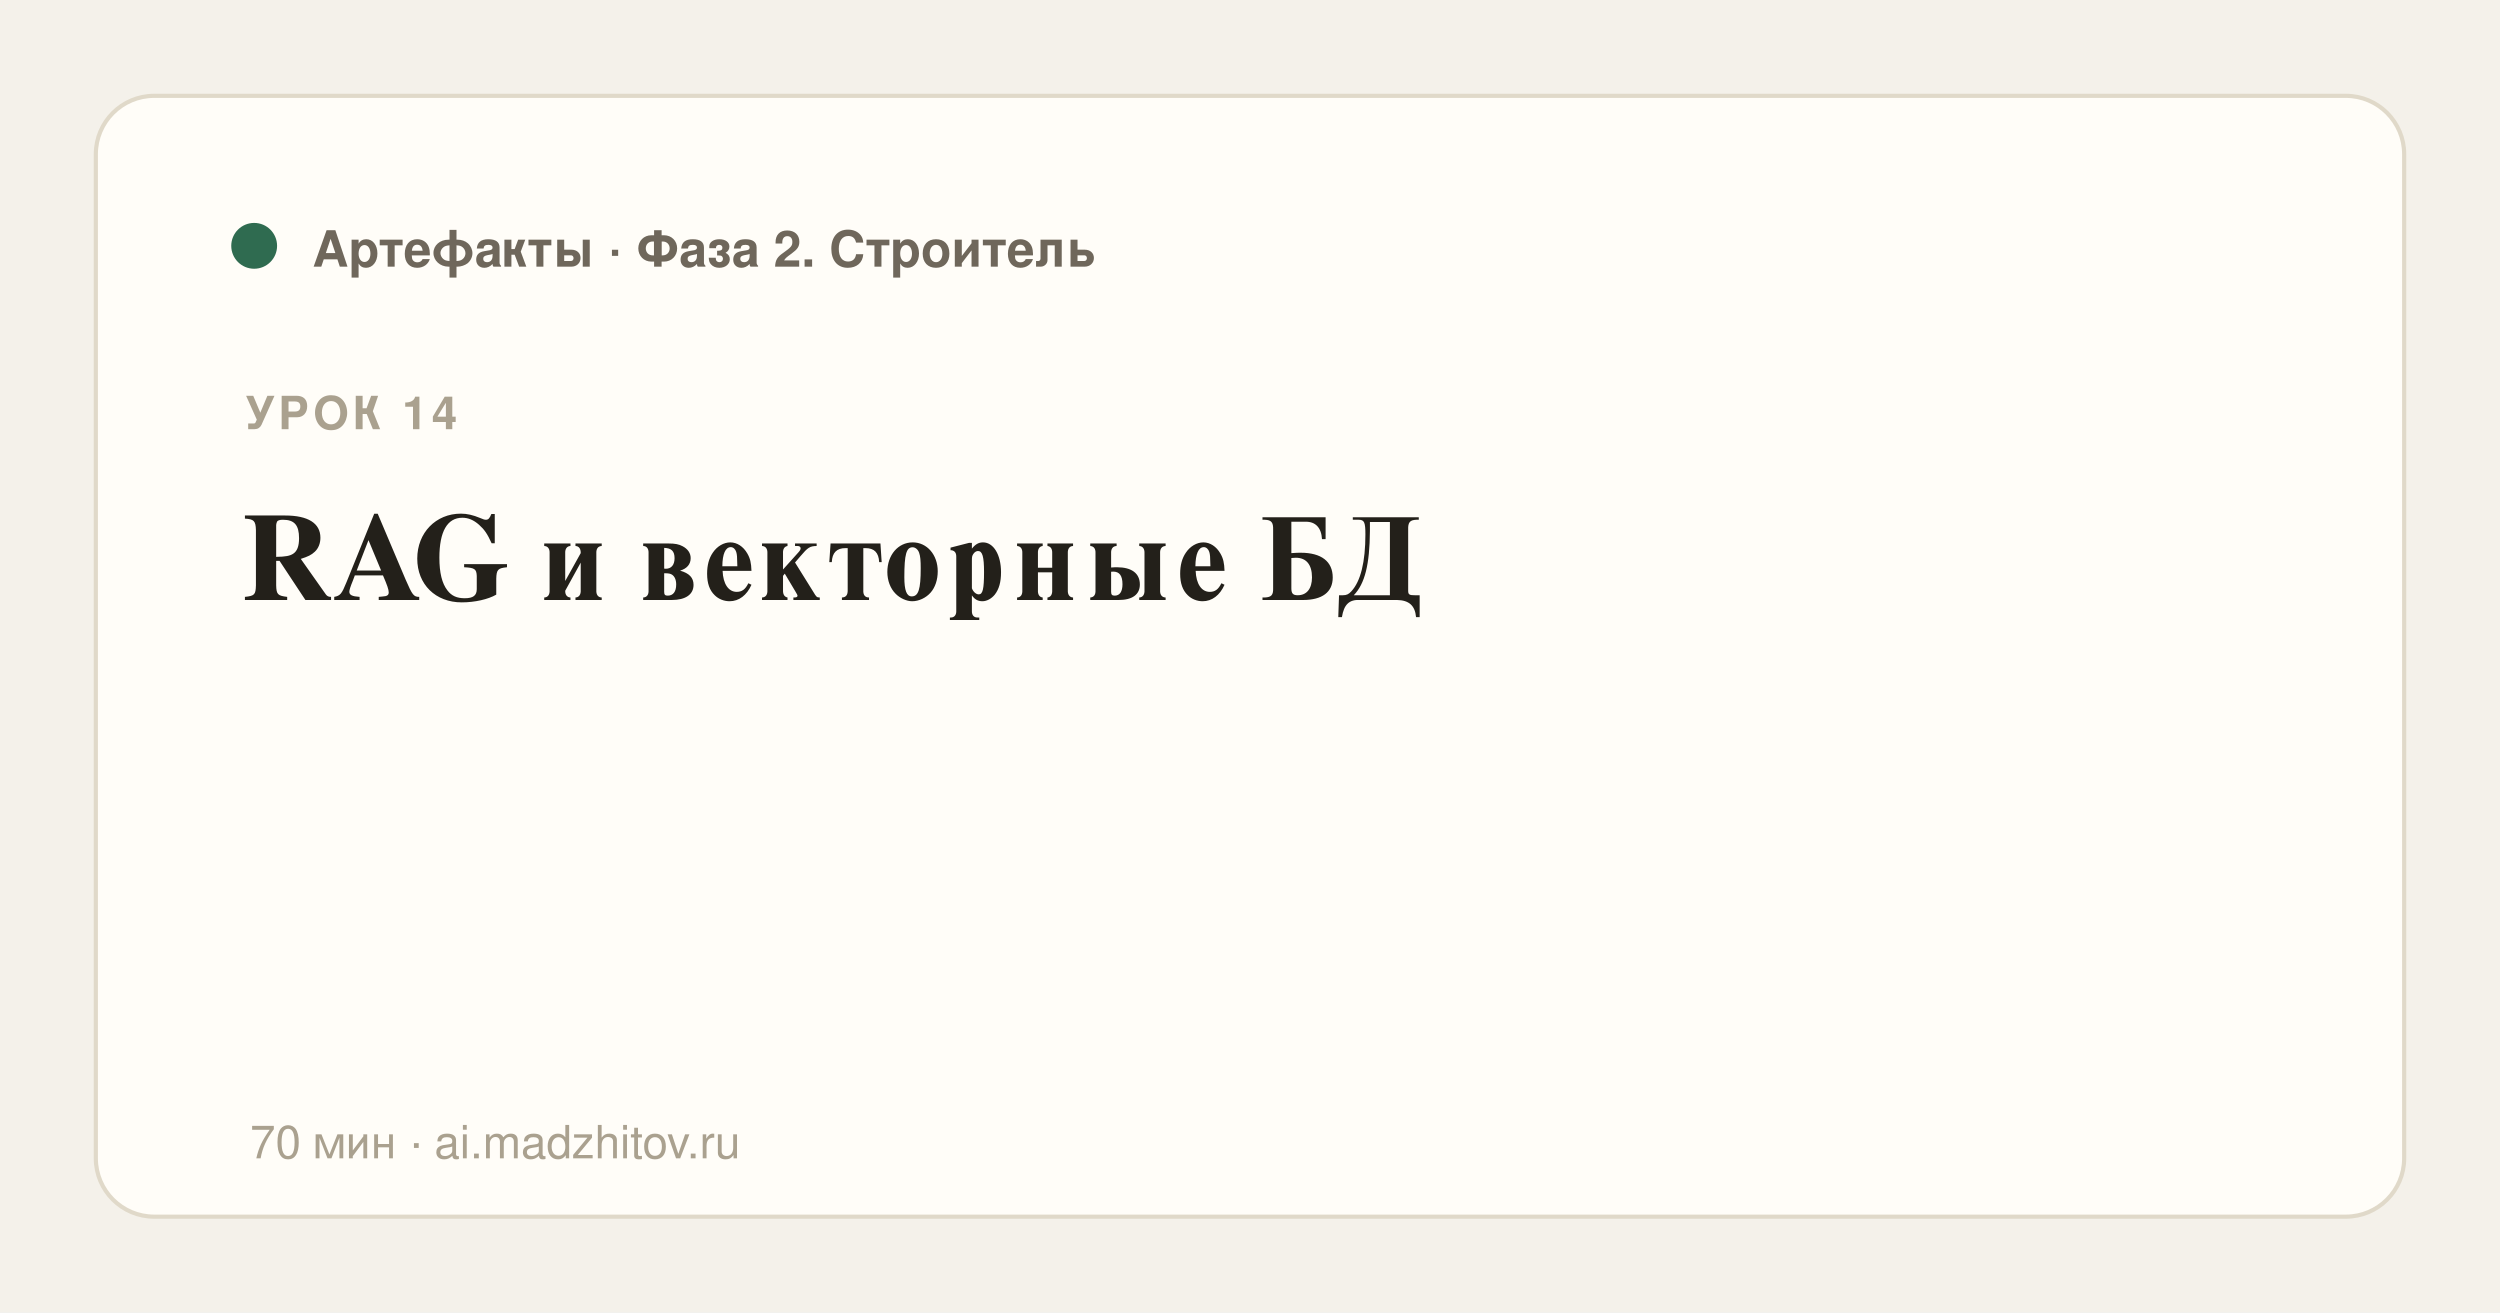
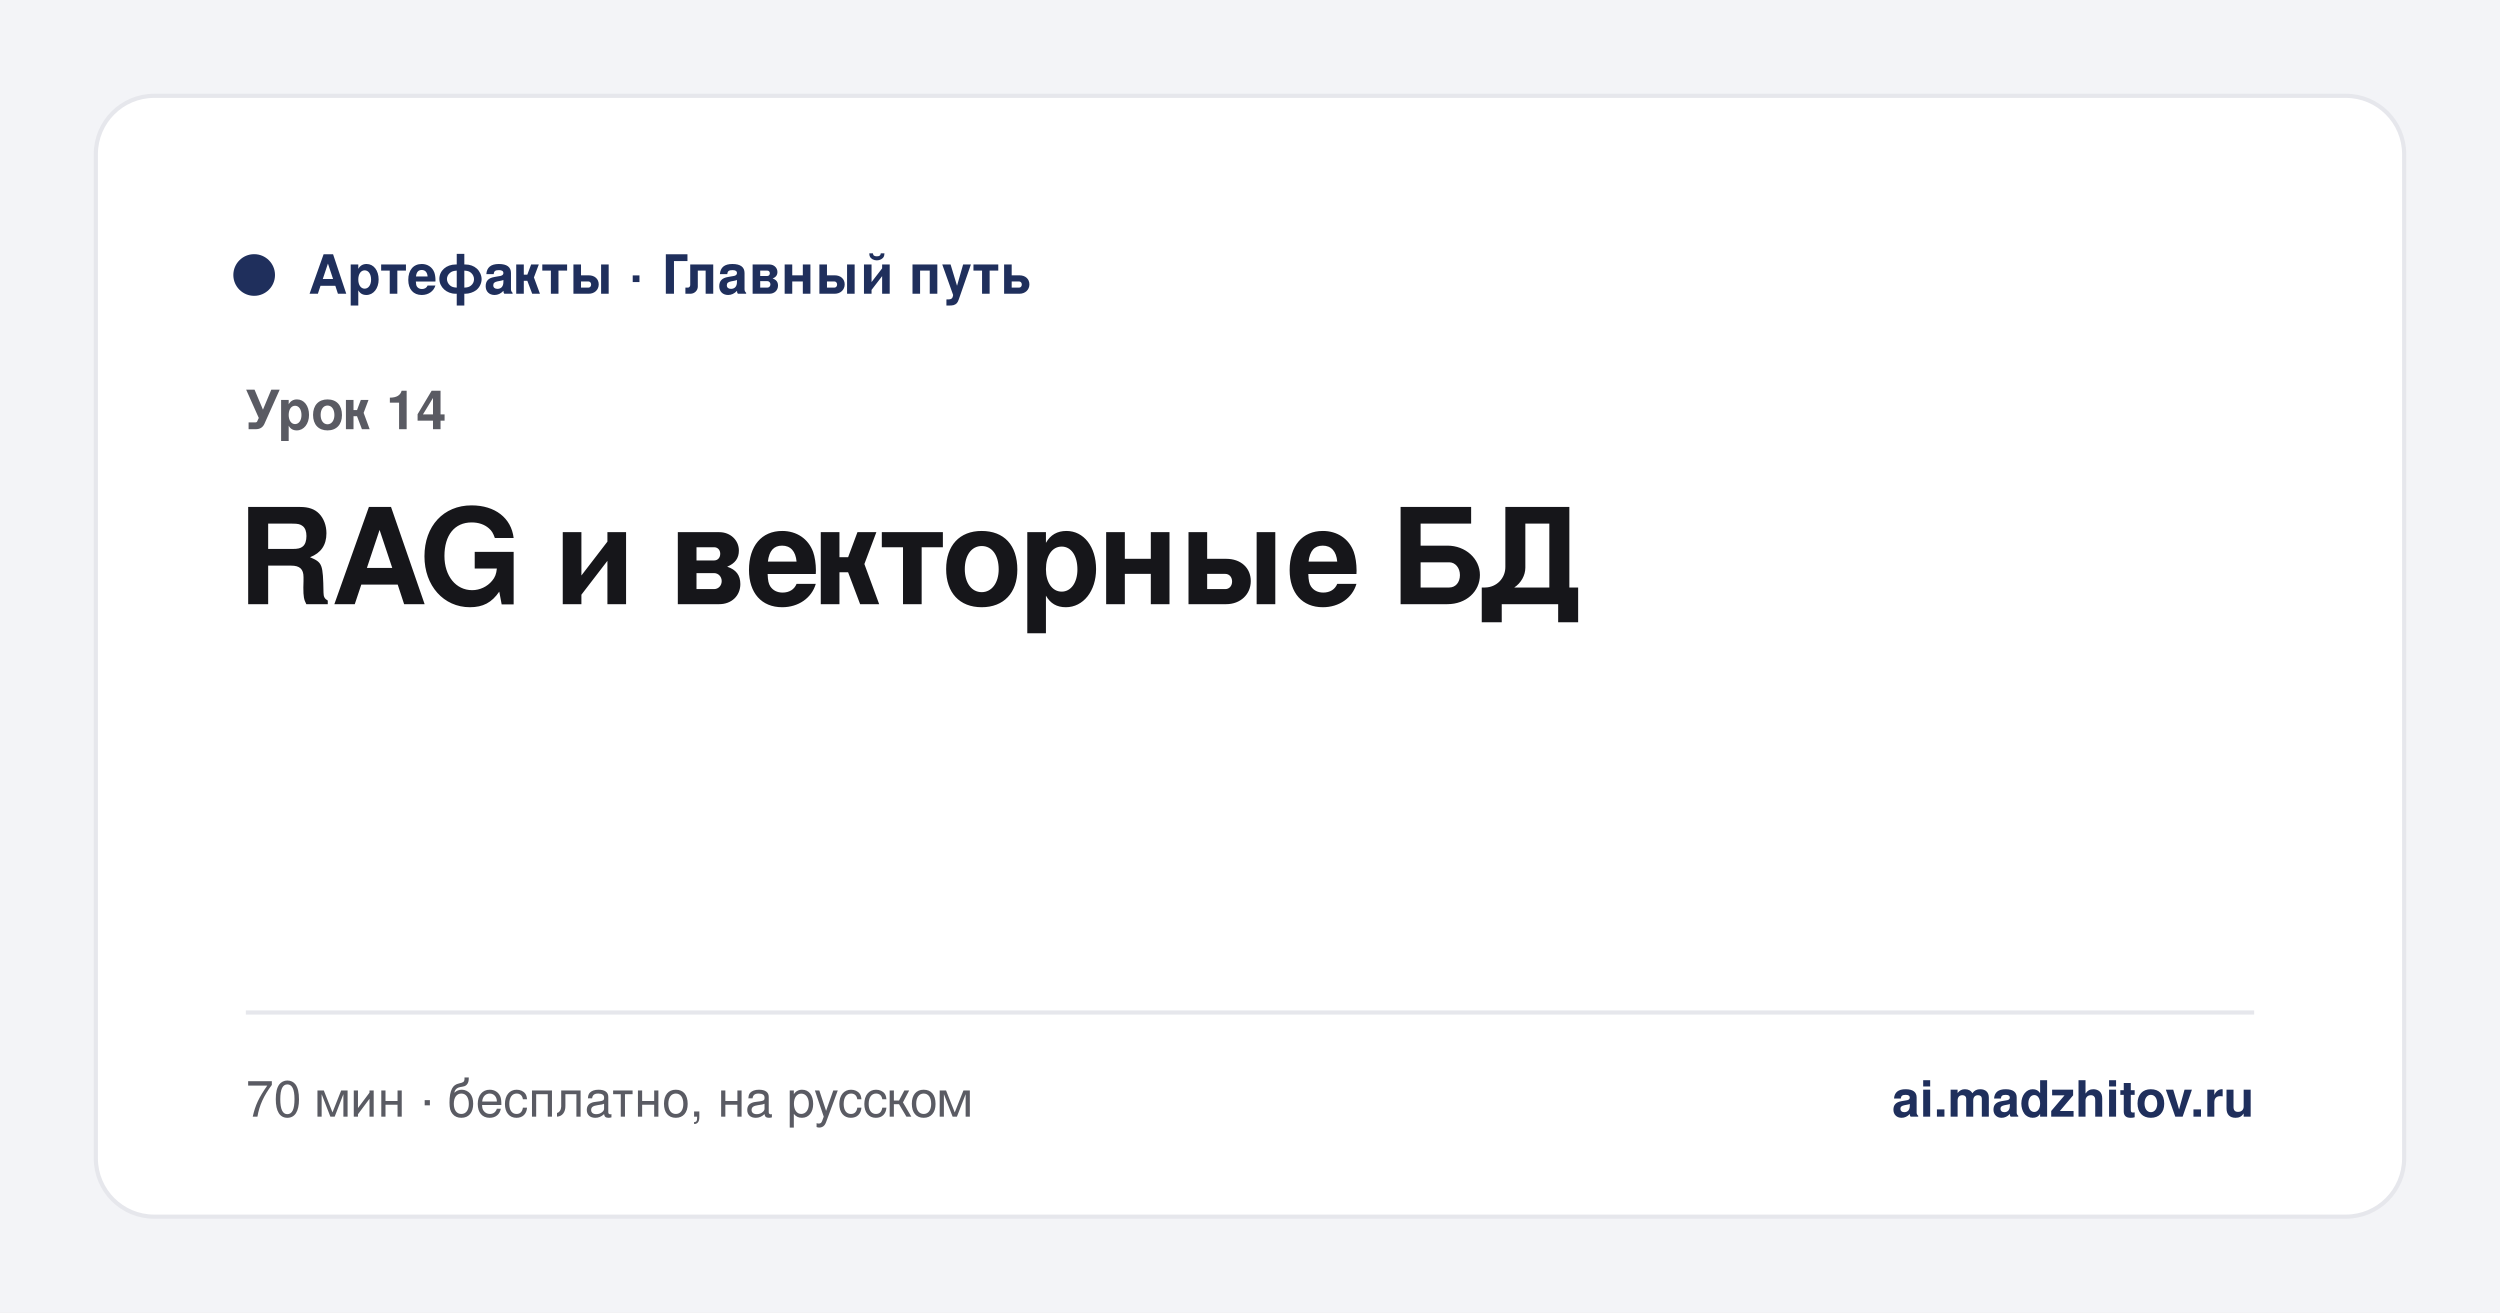
<svg xmlns="http://www.w3.org/2000/svg" width="1200" height="630" viewBox="0 0 1200 630">
-   <rect width="1200" height="630" fill="#f4f1ea" />
-   <rect x="46" y="46" width="1108" height="538" rx="28" fill="#fffdf8" stroke="#e0d9c9" stroke-width="2" />
-   <circle cx="122" cy="118" r="11" fill="#2f6b50" />
-   <text x="150" y="128" fill="#6f675b" font-family="Helvetica, Arial, sans-serif" font-size="24" font-weight="600">Артефакты · Фаза 2. Строитель</text>
-   <text x="118" y="206" fill="#aaa18f" font-family="Helvetica, Arial, sans-serif" font-size="22" font-weight="700" letter-spacing="2">УРОК 14</text>
-   <text x="116" y="288" fill="#23201a" font-family="Georgia, Times, serif" font-weight="700" font-size="60" letter-spacing="-1">RAG и векторные БД</text>
-   <text x="120" y="556" fill="#aaa18f" font-family="Helvetica, Arial, sans-serif" font-size="22">70 мин · ai.madzhitov.ru</text>
+   <rect width="1200" height="630" fill="#F3F4F7" />
+   <rect x="46" y="46" width="1108" height="538" rx="28" fill="#FFFFFF" stroke="#E6E7EC" stroke-width="2" />
+   <circle cx="122" cy="132" r="10" fill="#1F2F5C" />
+   <text x="148" y="141" fill="#1F2F5C" font-family="Helvetica Neue, Helvetica, Arial, sans-serif" font-size="26" font-weight="600">Артефакты · Главный путь</text>
+   <text x="118" y="206" fill="#5A5B63" font-family="Helvetica Neue, Helvetica, Arial, sans-serif" font-size="26" font-weight="600">Урок 14</text>
+   <text x="114" y="290" fill="#16161A" font-family="Helvetica Neue, Helvetica, Arial, sans-serif" font-weight="700" font-size="64" letter-spacing="-1.5">RAG и векторные БД</text>
+   <line x1="118" y1="486" x2="1082" y2="486" stroke="#E6E7EC" stroke-width="2" />
+   <text x="118" y="536" fill="#5A5B63" font-family="Helvetica Neue, Helvetica, Arial, sans-serif" font-size="24">70 мин · бесплатно, на русском</text>
+   <text x="1082" y="536" fill="#1F2F5C" font-family="Helvetica Neue, Helvetica, Arial, sans-serif" font-size="24" font-weight="600" text-anchor="end">ai.madzhitov.ru</text>
</svg>
